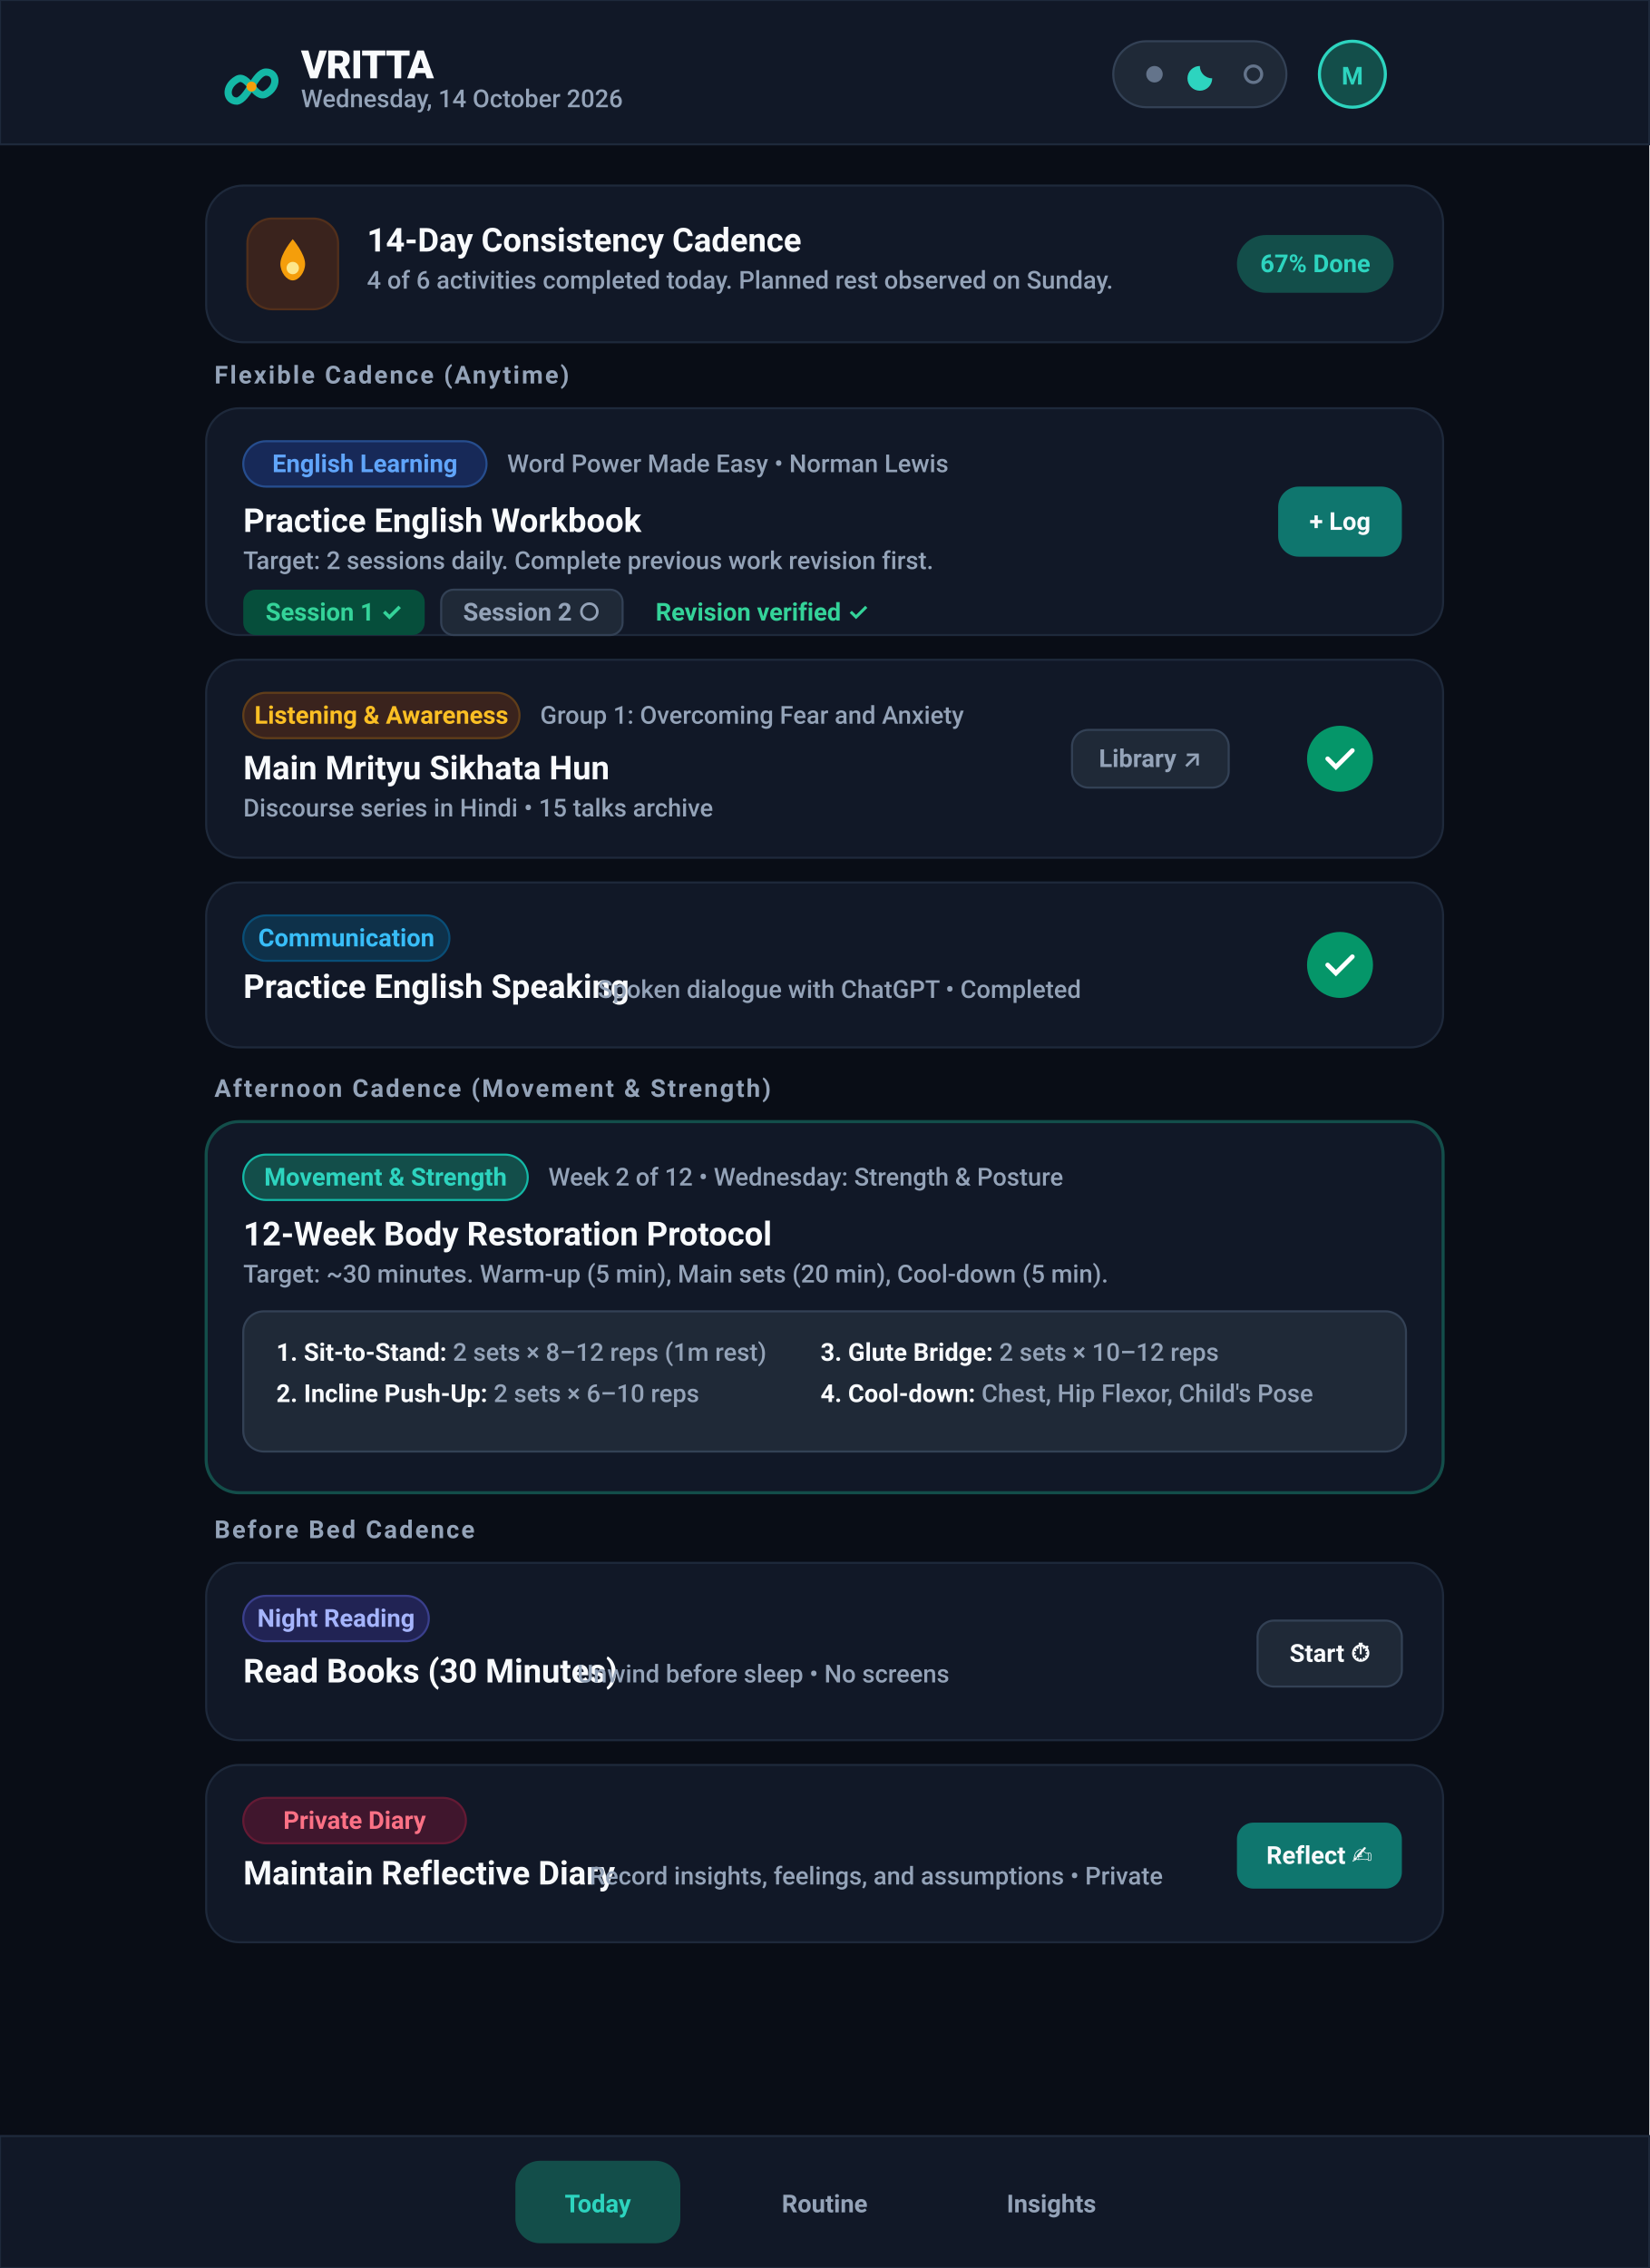
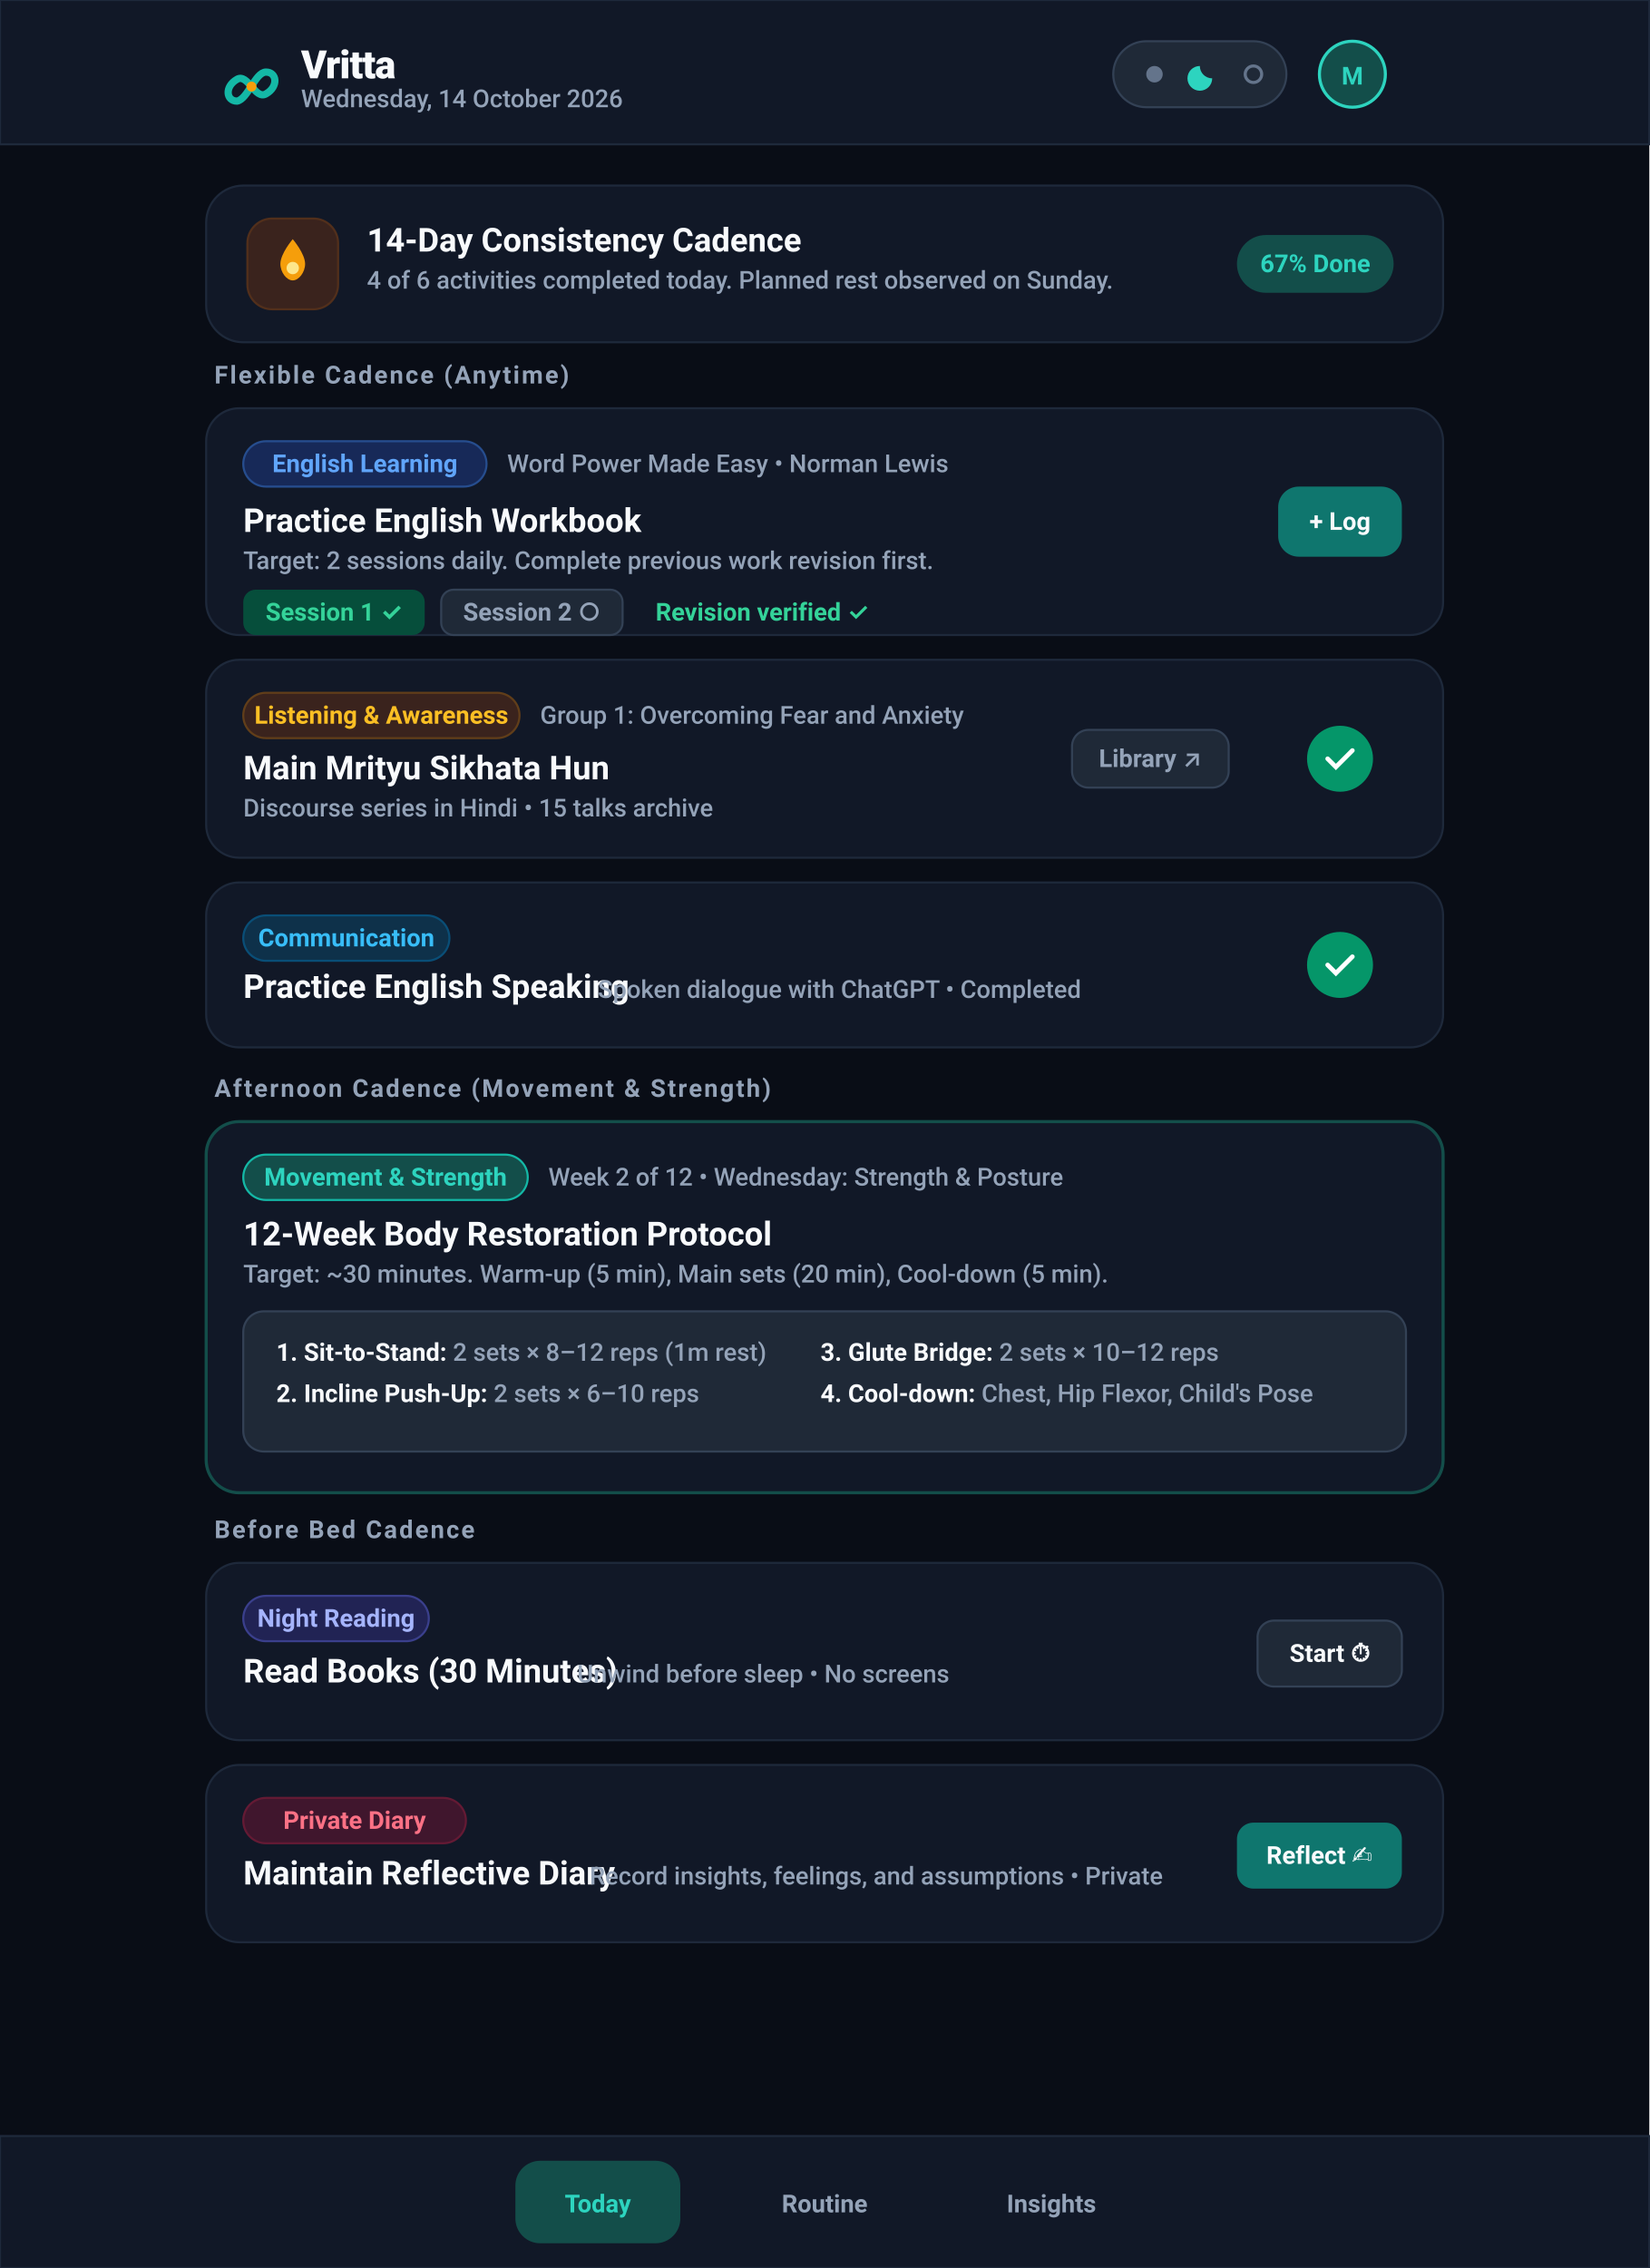
<svg xmlns="http://www.w3.org/2000/svg" viewBox="0 0 800 1100" width="100%" height="100%" fill="none" role="img" aria-label="Mockup: Today Dashboard (Dark Mode)">
  <defs>
    <style>
      .font-sans { font-family: -apple-system, BlinkMacSystemFont, "Segoe UI", Roboto, sans-serif; }
      .header-title-dark { font-family: -apple-system, BlinkMacSystemFont, "Segoe UI", Roboto, sans-serif; font-weight: 800; font-size: 19px; letter-spacing: -0.02em; fill: #F8FAFC; }
      .text-xs-dark { font-size: 12px; font-family: -apple-system, BlinkMacSystemFont, "Segoe UI", Roboto, sans-serif; }
      .text-sm-dark { font-size: 14px; font-family: -apple-system, BlinkMacSystemFont, "Segoe UI", Roboto, sans-serif; }
      .text-base-dark { font-size: 16px; font-family: -apple-system, BlinkMacSystemFont, "Segoe UI", Roboto, sans-serif; font-weight: 700; fill: #F8FAFC; }
      .text-muted-dark { fill: #94A3B8; font-size: 12px; font-family: -apple-system, BlinkMacSystemFont, "Segoe UI", Roboto, sans-serif; font-weight: 500; }
      .period-title-dark { font-size: 12px; font-family: -apple-system, BlinkMacSystemFont, "Segoe UI", Roboto, sans-serif; font-weight: 700; fill: #94A3B8; letter-spacing: 0.08em; text-transform: uppercase; }
    </style>
  </defs>
  <rect width="800" height="1100" fill="#090D16" />
  <g transform="translate(0, 0)">
    <rect width="800" height="70" fill="#111827" stroke="#1E293B" stroke-width="1" />
    <g transform="translate(100, 16)">
      <g transform="translate(0, 4) scale(0.22)">
        <path d="M 68 132 C 44 132 40 100 68 84 C 92 70 108 130 132 116 C 160 100 156 68 132 68 C 108 68 92 128 68 132 Z" stroke="#14B8A6" stroke-width="16" stroke-linecap="round" stroke-linejoin="round" fill="none" />
        <circle cx="100" cy="100" r="11" fill="#F59E0B" />
      </g>
-       <text x="46" y="22" class="header-title-dark">VRITTA</text>
+       <text x="46" y="22" class="header-title-dark">Vritta</text>
      <text x="46" y="36" class="text-xs-dark" fill="#94A3B8" font-weight="500">Wednesday, 14 October 2026</text>
      <g transform="translate(440, 4)">
        <rect width="84" height="32" rx="16" fill="#1F2937" stroke="#334155" stroke-width="1" />
        <circle cx="20" cy="16" r="4" fill="#64748B" />
        <path d="M 42 12 A 6 6 0 0 0 48 18 A 6 6 0 1 1 42 12" fill="#2DD4BF" />
        <circle cx="68" cy="16" r="4" stroke="#64748B" stroke-width="1.5" fill="none" />
      </g>
      <g transform="translate(540, 4)">
        <rect width="32" height="32" rx="16" fill="#134E4A" stroke="#2DD4BF" stroke-width="1.5" />
        <text x="16" y="21" class="text-xs-dark" font-weight="700" fill="#2DD4BF" text-anchor="middle">M</text>
      </g>
    </g>
  </g>
  <g transform="translate(100, 90)">
    <g transform="translate(0, 0)">
      <rect width="600" height="76" rx="18" fill="#111827" stroke="#1E293B" stroke-width="1" />
      <g transform="translate(20, 16)">
        <rect width="44" height="44" rx="12" fill="#78350F" opacity="0.4" stroke="#B45309" stroke-width="1" />
        <path d="M 22 10 C 22 10 28 17 28 22 C 28 26 25 30 22 30 C 19 30 16 26 16 22 C 16 17 22 10 22 10 Z" fill="#F59E0B" />
        <circle cx="22" cy="24" r="3" fill="#FDE68A" />
      </g>
      <text x="78" y="32" class="text-base-dark">14-Day Consistency Cadence</text>
      <text x="78" y="50" class="text-muted-dark">4 of 6 activities completed today. Planned rest observed on Sunday.</text>
      <rect x="500" y="24" width="76" height="28" rx="14" fill="#134E4A" />
      <text x="538" y="42" class="text-xs-dark" font-weight="700" fill="#2DD4BF" text-anchor="middle">67% Done</text>
    </g>
    <g transform="translate(0, 96)">
      <text x="4" y="0" class="period-title-dark">Flexible Cadence (Anytime)</text>
      <g transform="translate(0, 12)">
        <rect width="600" height="110" rx="16" fill="#111827" stroke="#1E293B" stroke-width="1" />
        <g transform="translate(18, 16)">
          <rect width="118" height="22" rx="11" fill="#1E3A8A" opacity="0.5" stroke="#3B82F6" stroke-width="1" />
          <text x="59" y="15" class="text-xs-dark" font-weight="700" fill="#60A5FA" text-anchor="middle">English Learning</text>
        </g>
        <text x="146" y="31" class="text-muted-dark" font-size="11">Word Power Made Easy • Norman Lewis</text>
        <text x="18" y="60" class="text-base-dark" font-size="15">Practice English Workbook</text>
        <text x="18" y="78" class="text-muted-dark">Target: 2 sessions daily. Complete previous work revision first.</text>
        <g transform="translate(18, 88)">
          <rect width="88" height="22" rx="6" fill="#064E3B" />
          <text x="44" y="15" class="text-xs-dark" font-weight="700" fill="#34D399" text-anchor="middle">Session 1 ✓</text>
          <rect x="96" y="0" width="88" height="22" rx="6" fill="#1F2937" stroke="#334155" stroke-width="1" />
          <text x="140" y="15" class="text-xs-dark" font-weight="600" fill="#94A3B8" text-anchor="middle">Session 2 ○</text>
          <text x="200" y="15" class="text-xs-dark" fill="#34D399" font-weight="600">Revision verified ✓</text>
        </g>
        <rect x="520" y="38" width="60" height="34" rx="10" fill="#0F766E" />
        <text x="550" y="59" class="text-xs-dark" font-weight="700" fill="#F8FAFC" text-anchor="middle">+ Log</text>
      </g>
      <g transform="translate(0, 134)">
        <rect width="600" height="96" rx="16" fill="#111827" stroke="#1E293B" stroke-width="1" />
        <g transform="translate(18, 16)">
          <rect width="134" height="22" rx="11" fill="#78350F" opacity="0.4" stroke="#D97706" stroke-width="1" />
          <text x="67" y="15" class="text-xs-dark" font-weight="700" fill="#FBBF24" text-anchor="middle">Listening &amp; Awareness</text>
        </g>
        <text x="162" y="31" class="text-muted-dark" font-size="11">Group 1: Overcoming Fear and Anxiety</text>
        <text x="18" y="58" class="text-base-dark" font-size="15">Main Mrityu Sikhata Hun</text>
        <text x="18" y="76" class="text-muted-dark">Discourse series in Hindi • 15 talks archive</text>
        <rect x="420" y="34" width="76" height="28" rx="8" fill="#1F2937" stroke="#334155" stroke-width="1" />
        <text x="458" y="52" class="text-xs-dark" font-weight="600" fill="#94A3B8" text-anchor="middle">Library ↗</text>
        <circle cx="550" cy="48" r="16" fill="#059669" />
        <path d="M 544 48 L 548 52 L 556 44" stroke="#FFFFFF" stroke-width="2.2" stroke-linecap="round" fill="none" />
      </g>
      <g transform="translate(0, 242)">
        <rect width="600" height="80" rx="16" fill="#111827" stroke="#1E293B" stroke-width="1" />
        <g transform="translate(18, 16)">
          <rect width="100" height="22" rx="11" fill="#0C4A6E" opacity="0.5" stroke="#0284C7" stroke-width="1" />
          <text x="50" y="15" class="text-xs-dark" font-weight="700" fill="#38BDF8" text-anchor="middle">Communication</text>
        </g>
        <text x="18" y="56" class="text-base-dark" font-size="15">Practice English Speaking</text>
        <text x="190" y="56" class="text-muted-dark">Spoken dialogue with ChatGPT • Completed</text>
        <circle cx="550" cy="40" r="16" fill="#059669" />
        <path d="M 544 40 L 548 44 L 556 36" stroke="#FFFFFF" stroke-width="2.2" stroke-linecap="round" fill="none" />
      </g>
    </g>
    <g transform="translate(0, 442)">
      <text x="4" y="0" class="period-title-dark">Afternoon Cadence (Movement &amp; Strength)</text>
      <g transform="translate(0, 12)">
        <rect width="600" height="180" rx="16" fill="#111827" stroke="#134E4A" stroke-width="1.5" />
        <g transform="translate(18, 16)">
          <rect width="138" height="22" rx="11" fill="#134E4A" stroke="#14B8A6" stroke-width="1" />
          <text x="69" y="15" class="text-xs-dark" font-weight="700" fill="#2DD4BF" text-anchor="middle">Movement &amp; Strength</text>
        </g>
        <text x="166" y="31" class="text-muted-dark" font-size="11">Week 2 of 12 • Wednesday: Strength &amp; Posture</text>
        <text x="18" y="60" class="text-base-dark" font-size="16">12-Week Body Restoration Protocol</text>
        <text x="18" y="78" class="text-muted-dark">Target: ~30 minutes. Warm-up (5 min), Main sets (20 min), Cool-down (5 min).</text>
        <g transform="translate(18, 92)">
          <rect width="564" height="68" rx="10" fill="#1F2937" stroke="#334155" stroke-width="1" />
          <text x="16" y="24" class="text-xs-dark" font-weight="700" fill="#F8FAFC">1. Sit-to-Stand: <tspan font-weight="500" fill="#94A3B8">2 sets × 8–12 reps (1m rest)</tspan>
          </text>
          <text x="16" y="44" class="text-xs-dark" font-weight="700" fill="#F8FAFC">2. Incline Push-Up: <tspan font-weight="500" fill="#94A3B8">2 sets × 6–10 reps</tspan>
          </text>
          <text x="280" y="24" class="text-xs-dark" font-weight="700" fill="#F8FAFC">3. Glute Bridge: <tspan font-weight="500" fill="#94A3B8">2 sets × 10–12 reps</tspan>
          </text>
          <text x="280" y="44" class="text-xs-dark" font-weight="700" fill="#F8FAFC">4. Cool-down: <tspan font-weight="500" fill="#94A3B8">Chest, Hip Flexor, Child's Pose</tspan>
          </text>
        </g>
      </g>
    </g>
    <g transform="translate(0, 656)">
      <text x="4" y="0" class="period-title-dark">Before Bed Cadence</text>
      <g transform="translate(0, 12)">
        <rect width="600" height="86" rx="16" fill="#111827" stroke="#1E293B" stroke-width="1" />
        <g transform="translate(18, 16)">
          <rect width="90" height="22" rx="11" fill="#312E81" opacity="0.5" stroke="#6366F1" stroke-width="1" />
          <text x="45" y="15" class="text-xs-dark" font-weight="700" fill="#A5B4FC" text-anchor="middle">Night Reading</text>
        </g>
        <text x="18" y="58" class="text-base-dark" font-size="15">Read Books (30 Minutes)</text>
        <text x="180" y="58" class="text-muted-dark">Unwind before sleep • No screens</text>
        <rect x="510" y="28" width="70" height="32" rx="8" fill="#1F2937" stroke="#334155" stroke-width="1" />
        <text x="545" y="48" class="text-xs-dark" font-weight="700" fill="#F8FAFC" text-anchor="middle">Start ⏱</text>
      </g>
      <g transform="translate(0, 110)">
        <rect width="600" height="86" rx="16" fill="#111827" stroke="#1E293B" stroke-width="1" />
        <g transform="translate(18, 16)">
          <rect width="108" height="22" rx="11" fill="#881337" opacity="0.4" stroke="#E11D48" stroke-width="1" />
          <text x="54" y="15" class="text-xs-dark" font-weight="700" fill="#FB7185" text-anchor="middle">Private Diary</text>
        </g>
        <text x="18" y="58" class="text-base-dark" font-size="15">Maintain Reflective Diary</text>
        <text x="186" y="58" class="text-muted-dark">Record insights, feelings, and assumptions • Private</text>
        <rect x="500" y="28" width="80" height="32" rx="8" fill="#0F766E" />
        <text x="540" y="48" class="text-xs-dark" font-weight="700" fill="#F8FAFC" text-anchor="middle">Reflect ✍</text>
      </g>
    </g>
  </g>
  <g transform="translate(0, 1036)">
    <rect width="800" height="64" fill="#111827" stroke="#1E293B" stroke-width="1" />
    <g transform="translate(250, 12)">
      <rect x="0" y="0" width="80" height="40" rx="12" fill="#134E4A" />
      <text x="40" y="25" class="text-xs-dark" font-weight="700" fill="#2DD4BF" text-anchor="middle">Today</text>
      <text x="150" y="25" class="text-xs-dark" font-weight="600" fill="#94A3B8" text-anchor="middle">Routine</text>
      <text x="260" y="25" class="text-xs-dark" font-weight="600" fill="#94A3B8" text-anchor="middle">Insights</text>
    </g>
  </g>
</svg>
